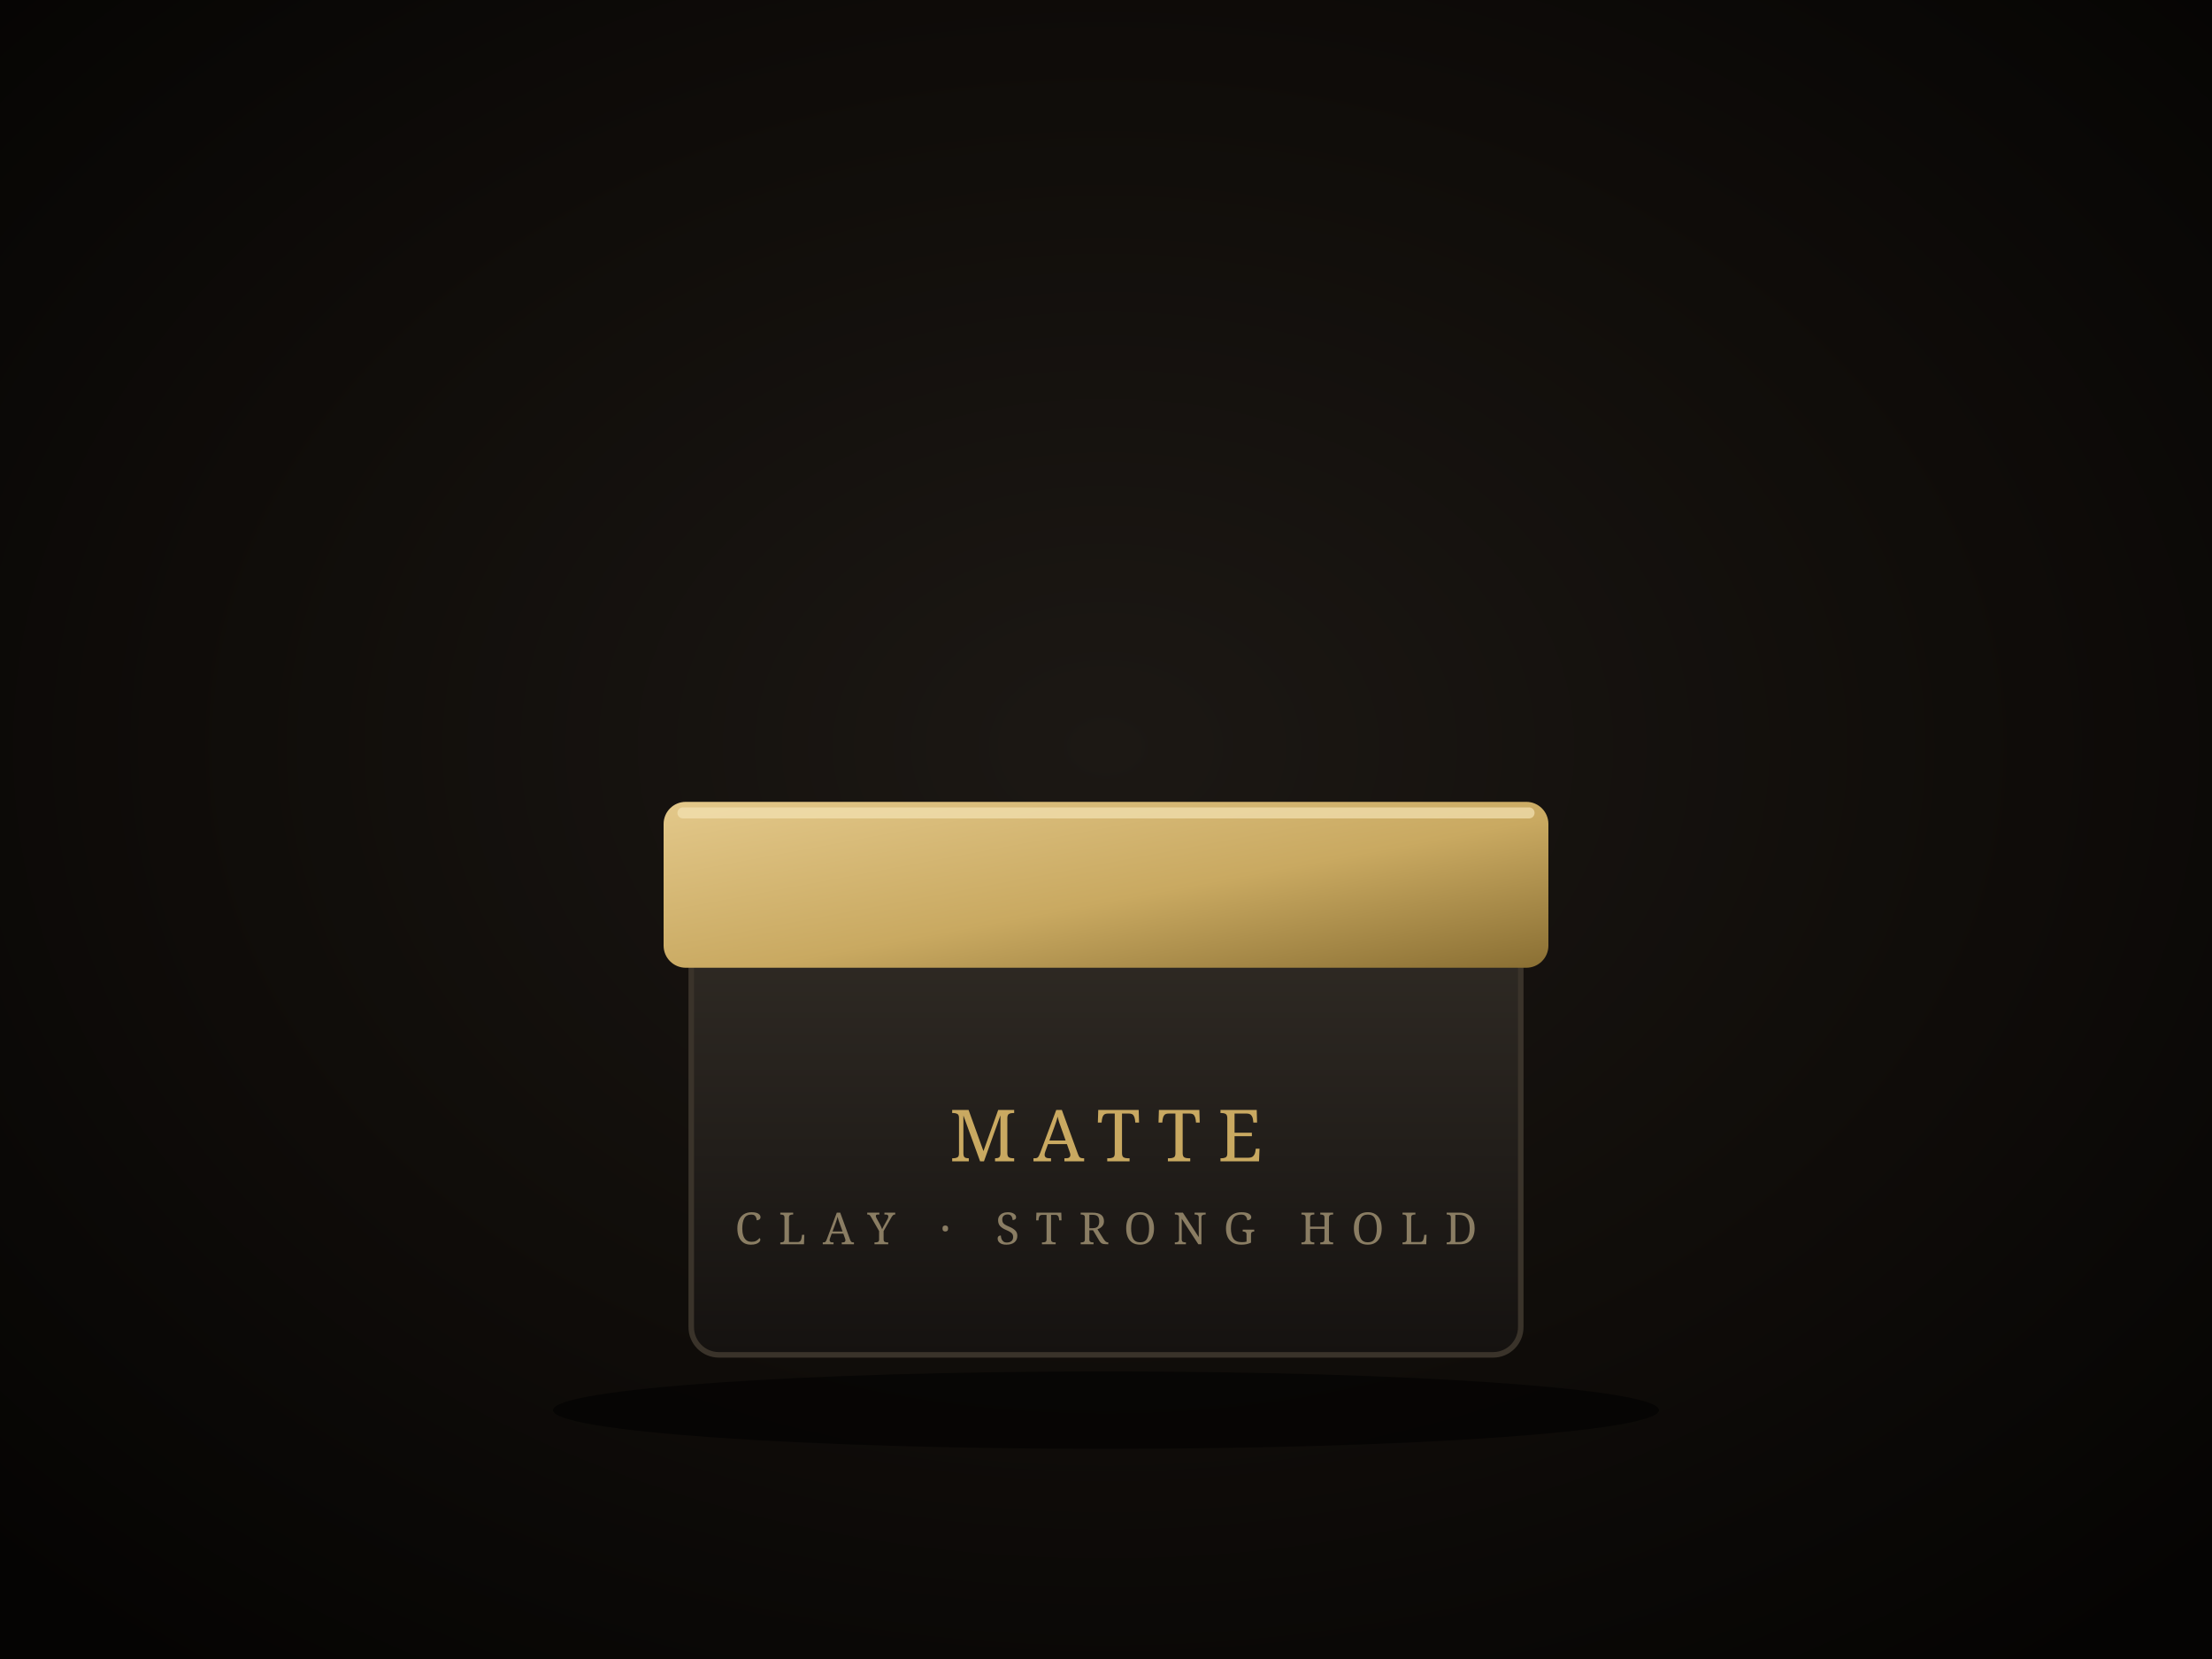
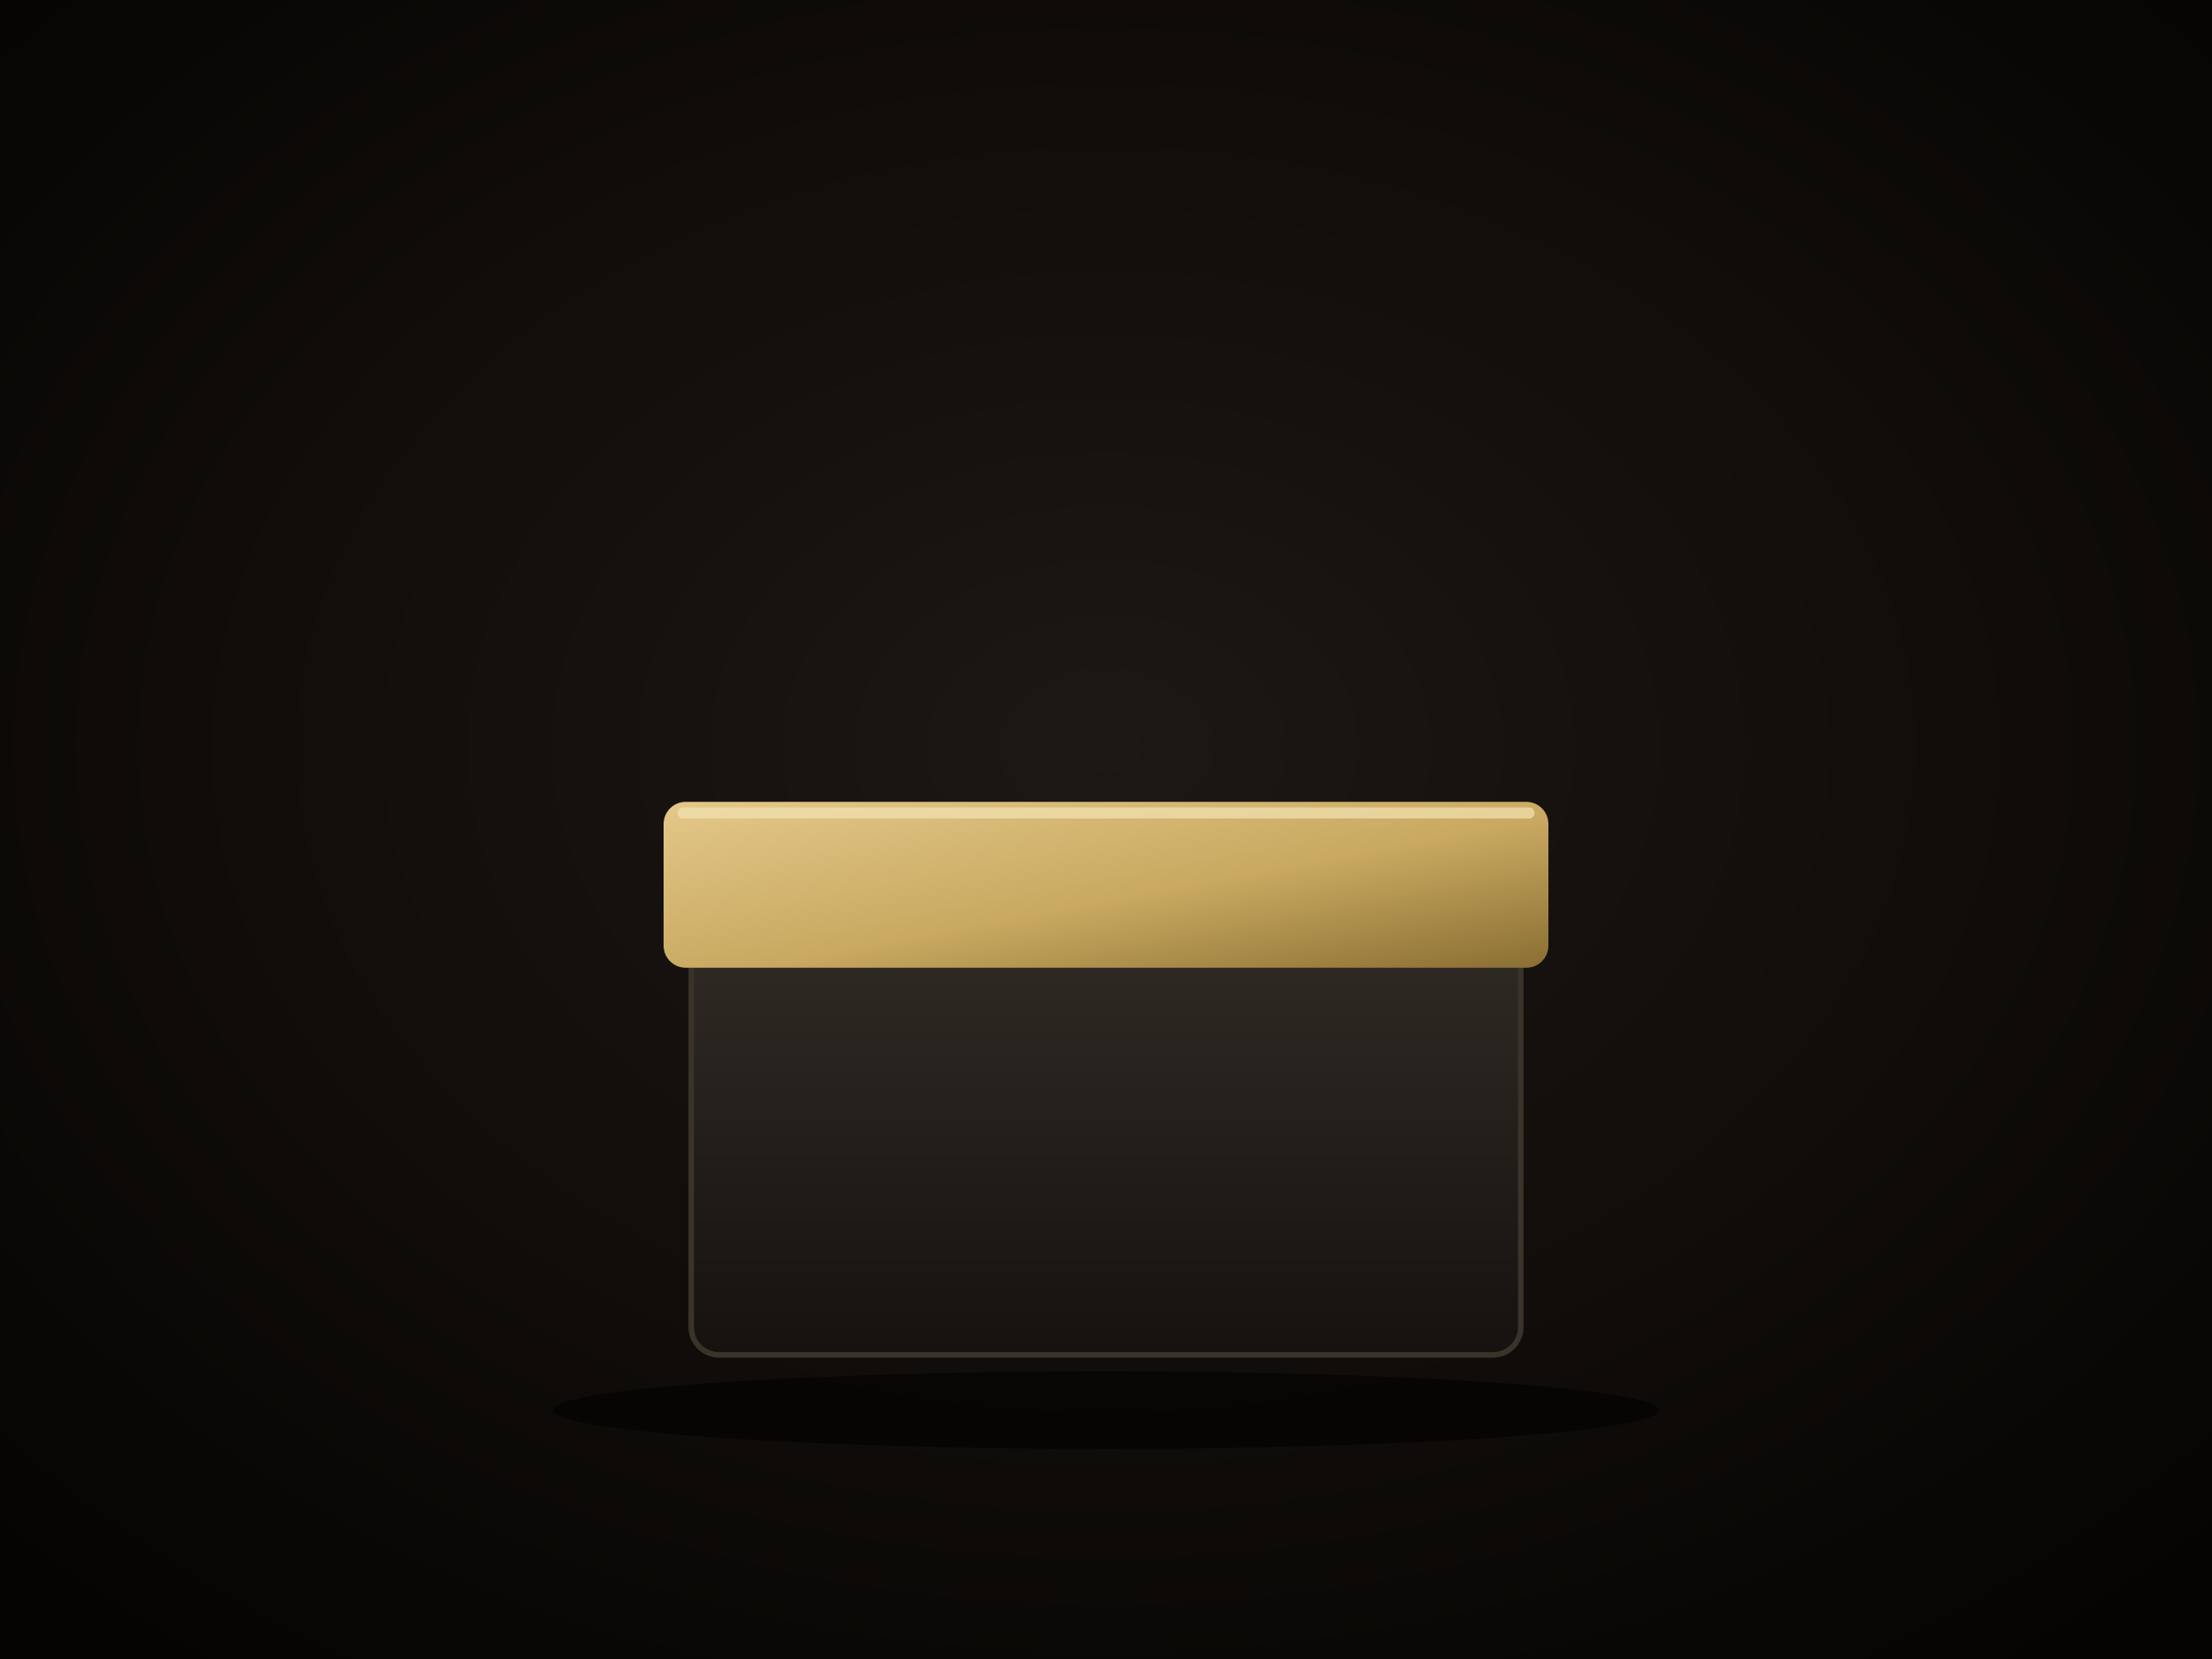
<svg xmlns="http://www.w3.org/2000/svg" viewBox="0 0 800 600" width="800" height="600">
  <defs>
    <radialGradient id="bg" cx="50%" cy="45%" r="70%">
      <stop offset="0%" stop-color="#1c1814" />
      <stop offset="60%" stop-color="#0f0c09" />
      <stop offset="100%" stop-color="#050403" />
    </radialGradient>
    <linearGradient id="gold" x1="0" y1="0" x2="1" y2="1">
      <stop offset="0%" stop-color="#e3c88a" />
      <stop offset="55%" stop-color="#c9a961" />
      <stop offset="100%" stop-color="#8a6f33" />
    </linearGradient>
    <linearGradient id="tin" x1="0" y1="0" x2="0" y2="1">
      <stop offset="0%" stop-color="#2f2a24" />
      <stop offset="100%" stop-color="#151210" />
    </linearGradient>
  </defs>
  <rect width="800" height="600" fill="url(#bg)" />
  <ellipse cx="400" cy="510" rx="200" ry="14" fill="#000" opacity="0.55" />
  <rect x="250" y="340" width="300" height="150" rx="10" fill="url(#tin)" stroke="#3a332a" stroke-width="2" />
  <rect x="240" y="290" width="320" height="60" rx="8" fill="url(#gold)" />
  <rect x="245" y="292" width="310" height="4" rx="2" fill="#f4e2b3" opacity="0.7" />
-   <text x="400" y="420" text-anchor="middle" font-family="Georgia, serif" font-size="26" fill="#c9a961" letter-spacing="6">MATTE</text>
-   <text x="400" y="450" text-anchor="middle" font-family="Georgia, serif" font-size="16" fill="#8a7d63" letter-spacing="6">CLAY · STRONG HOLD</text>
</svg>
